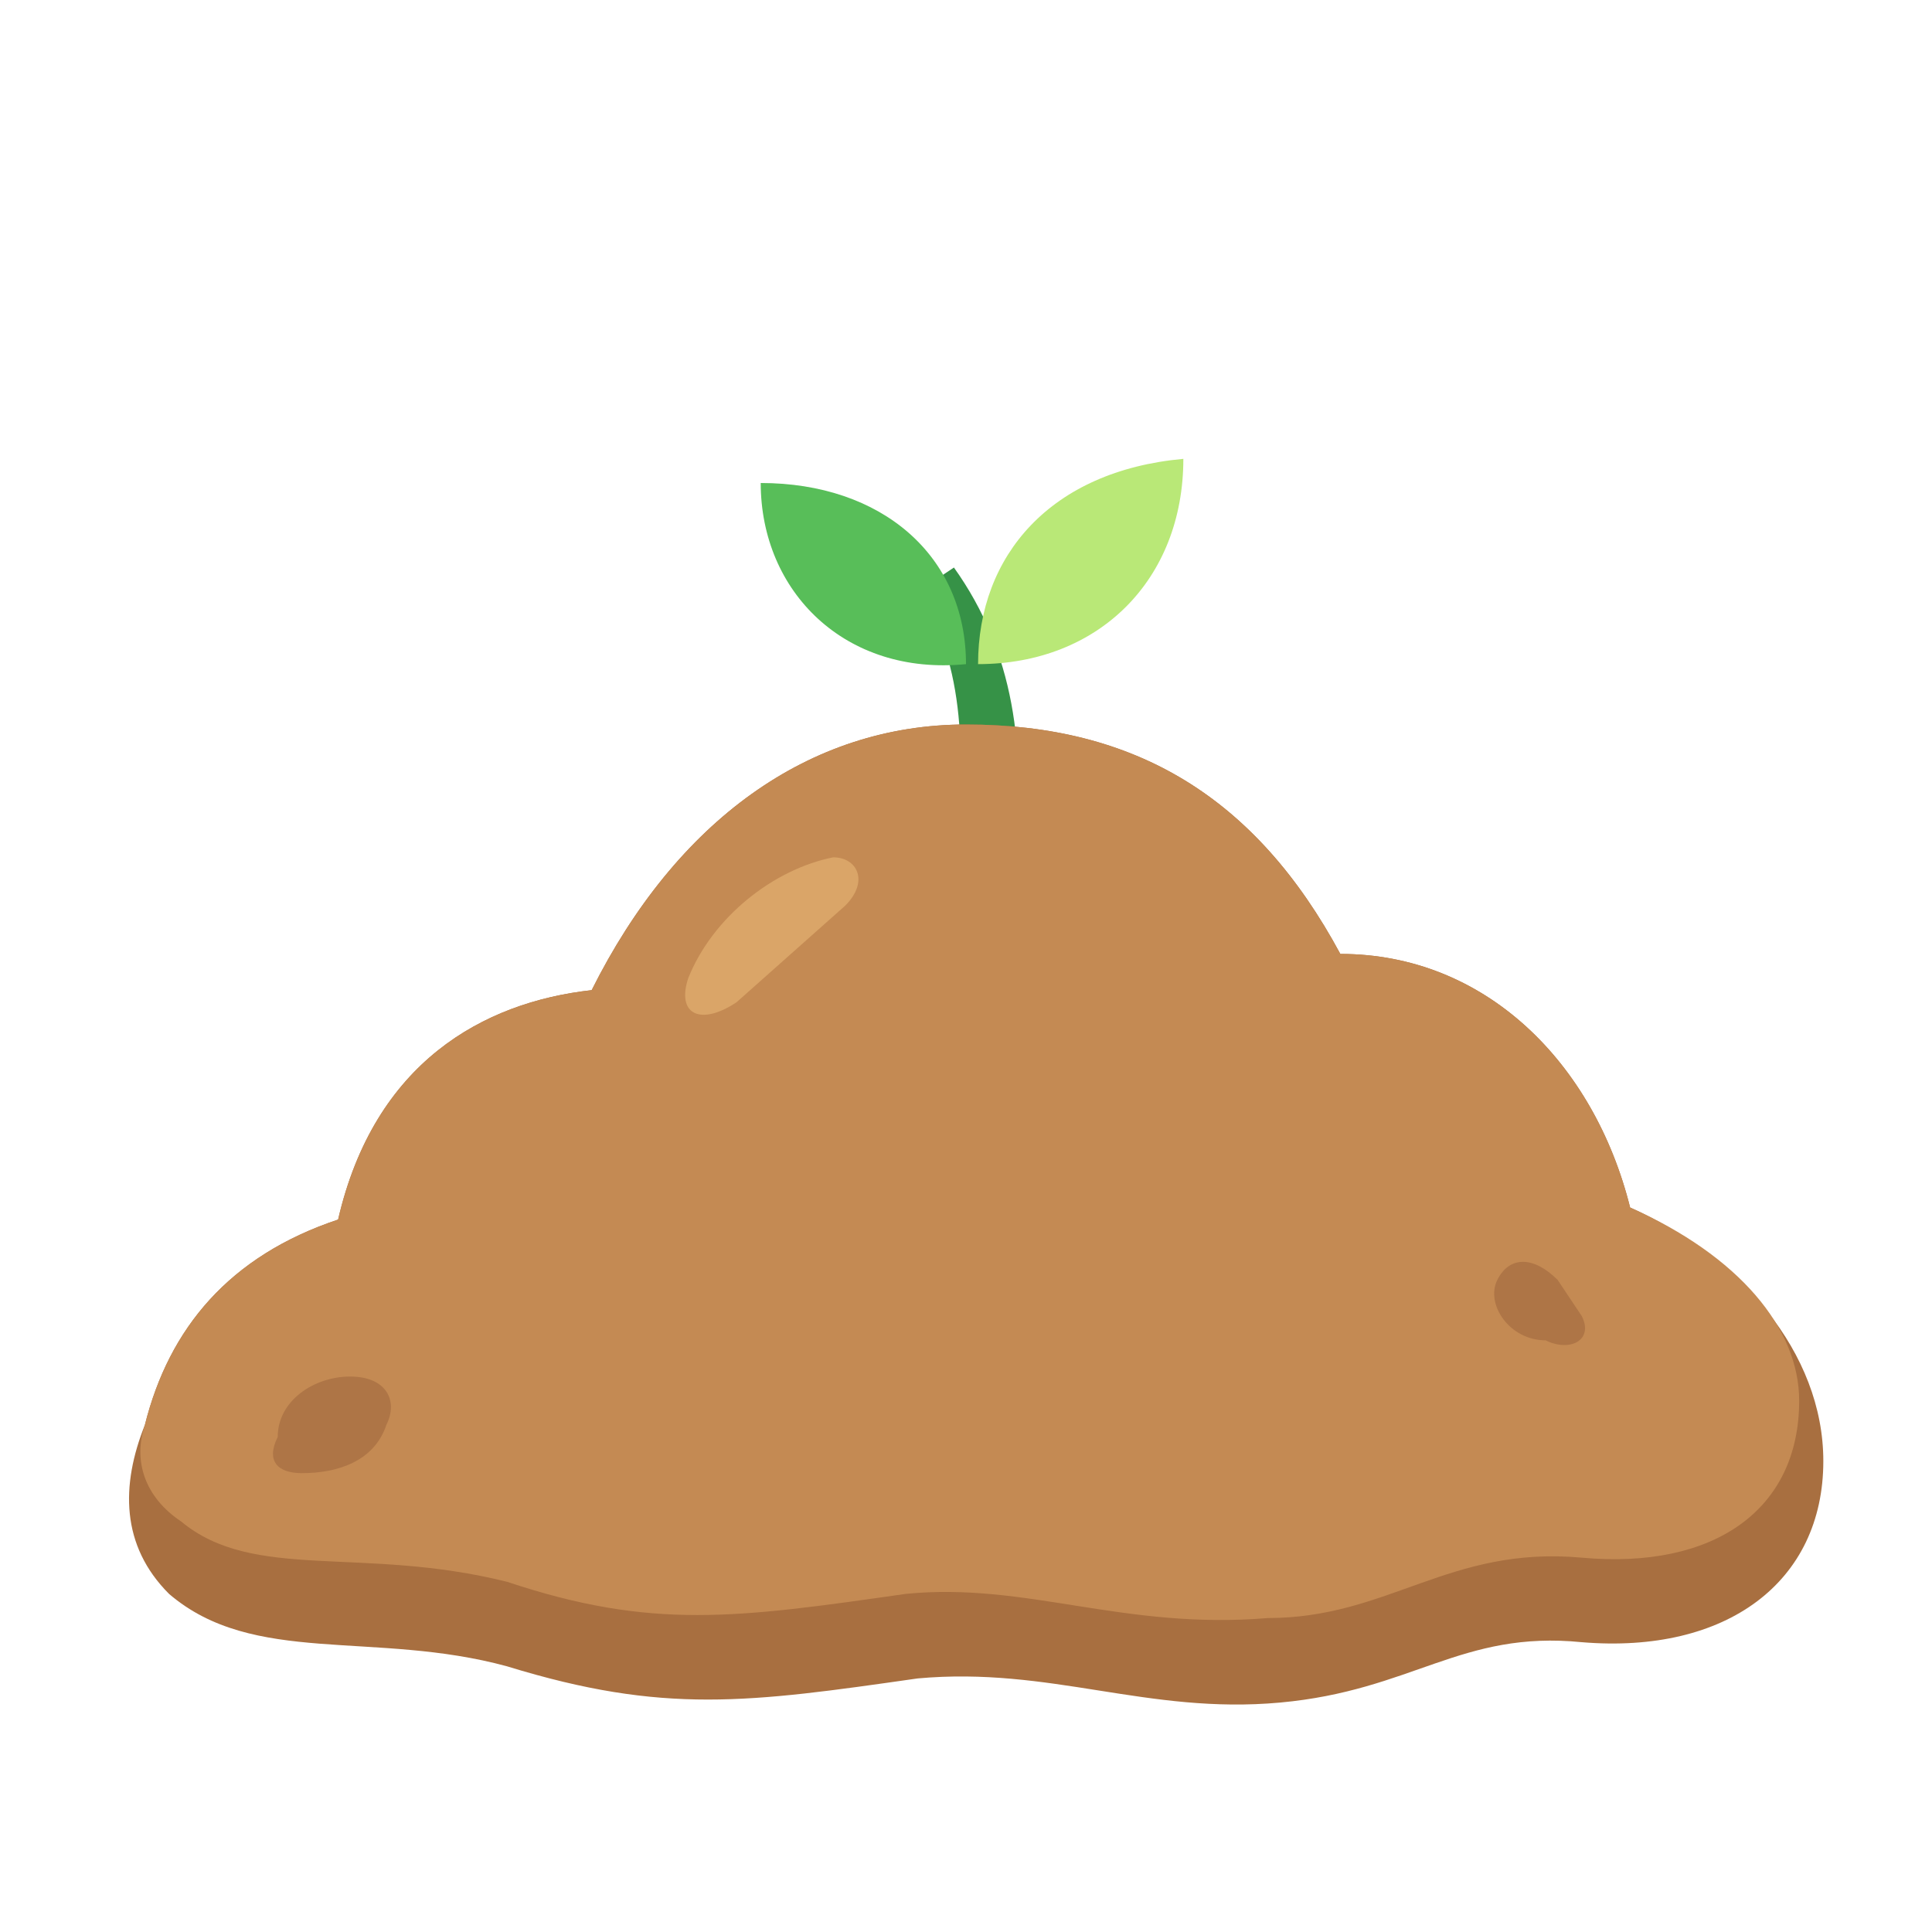
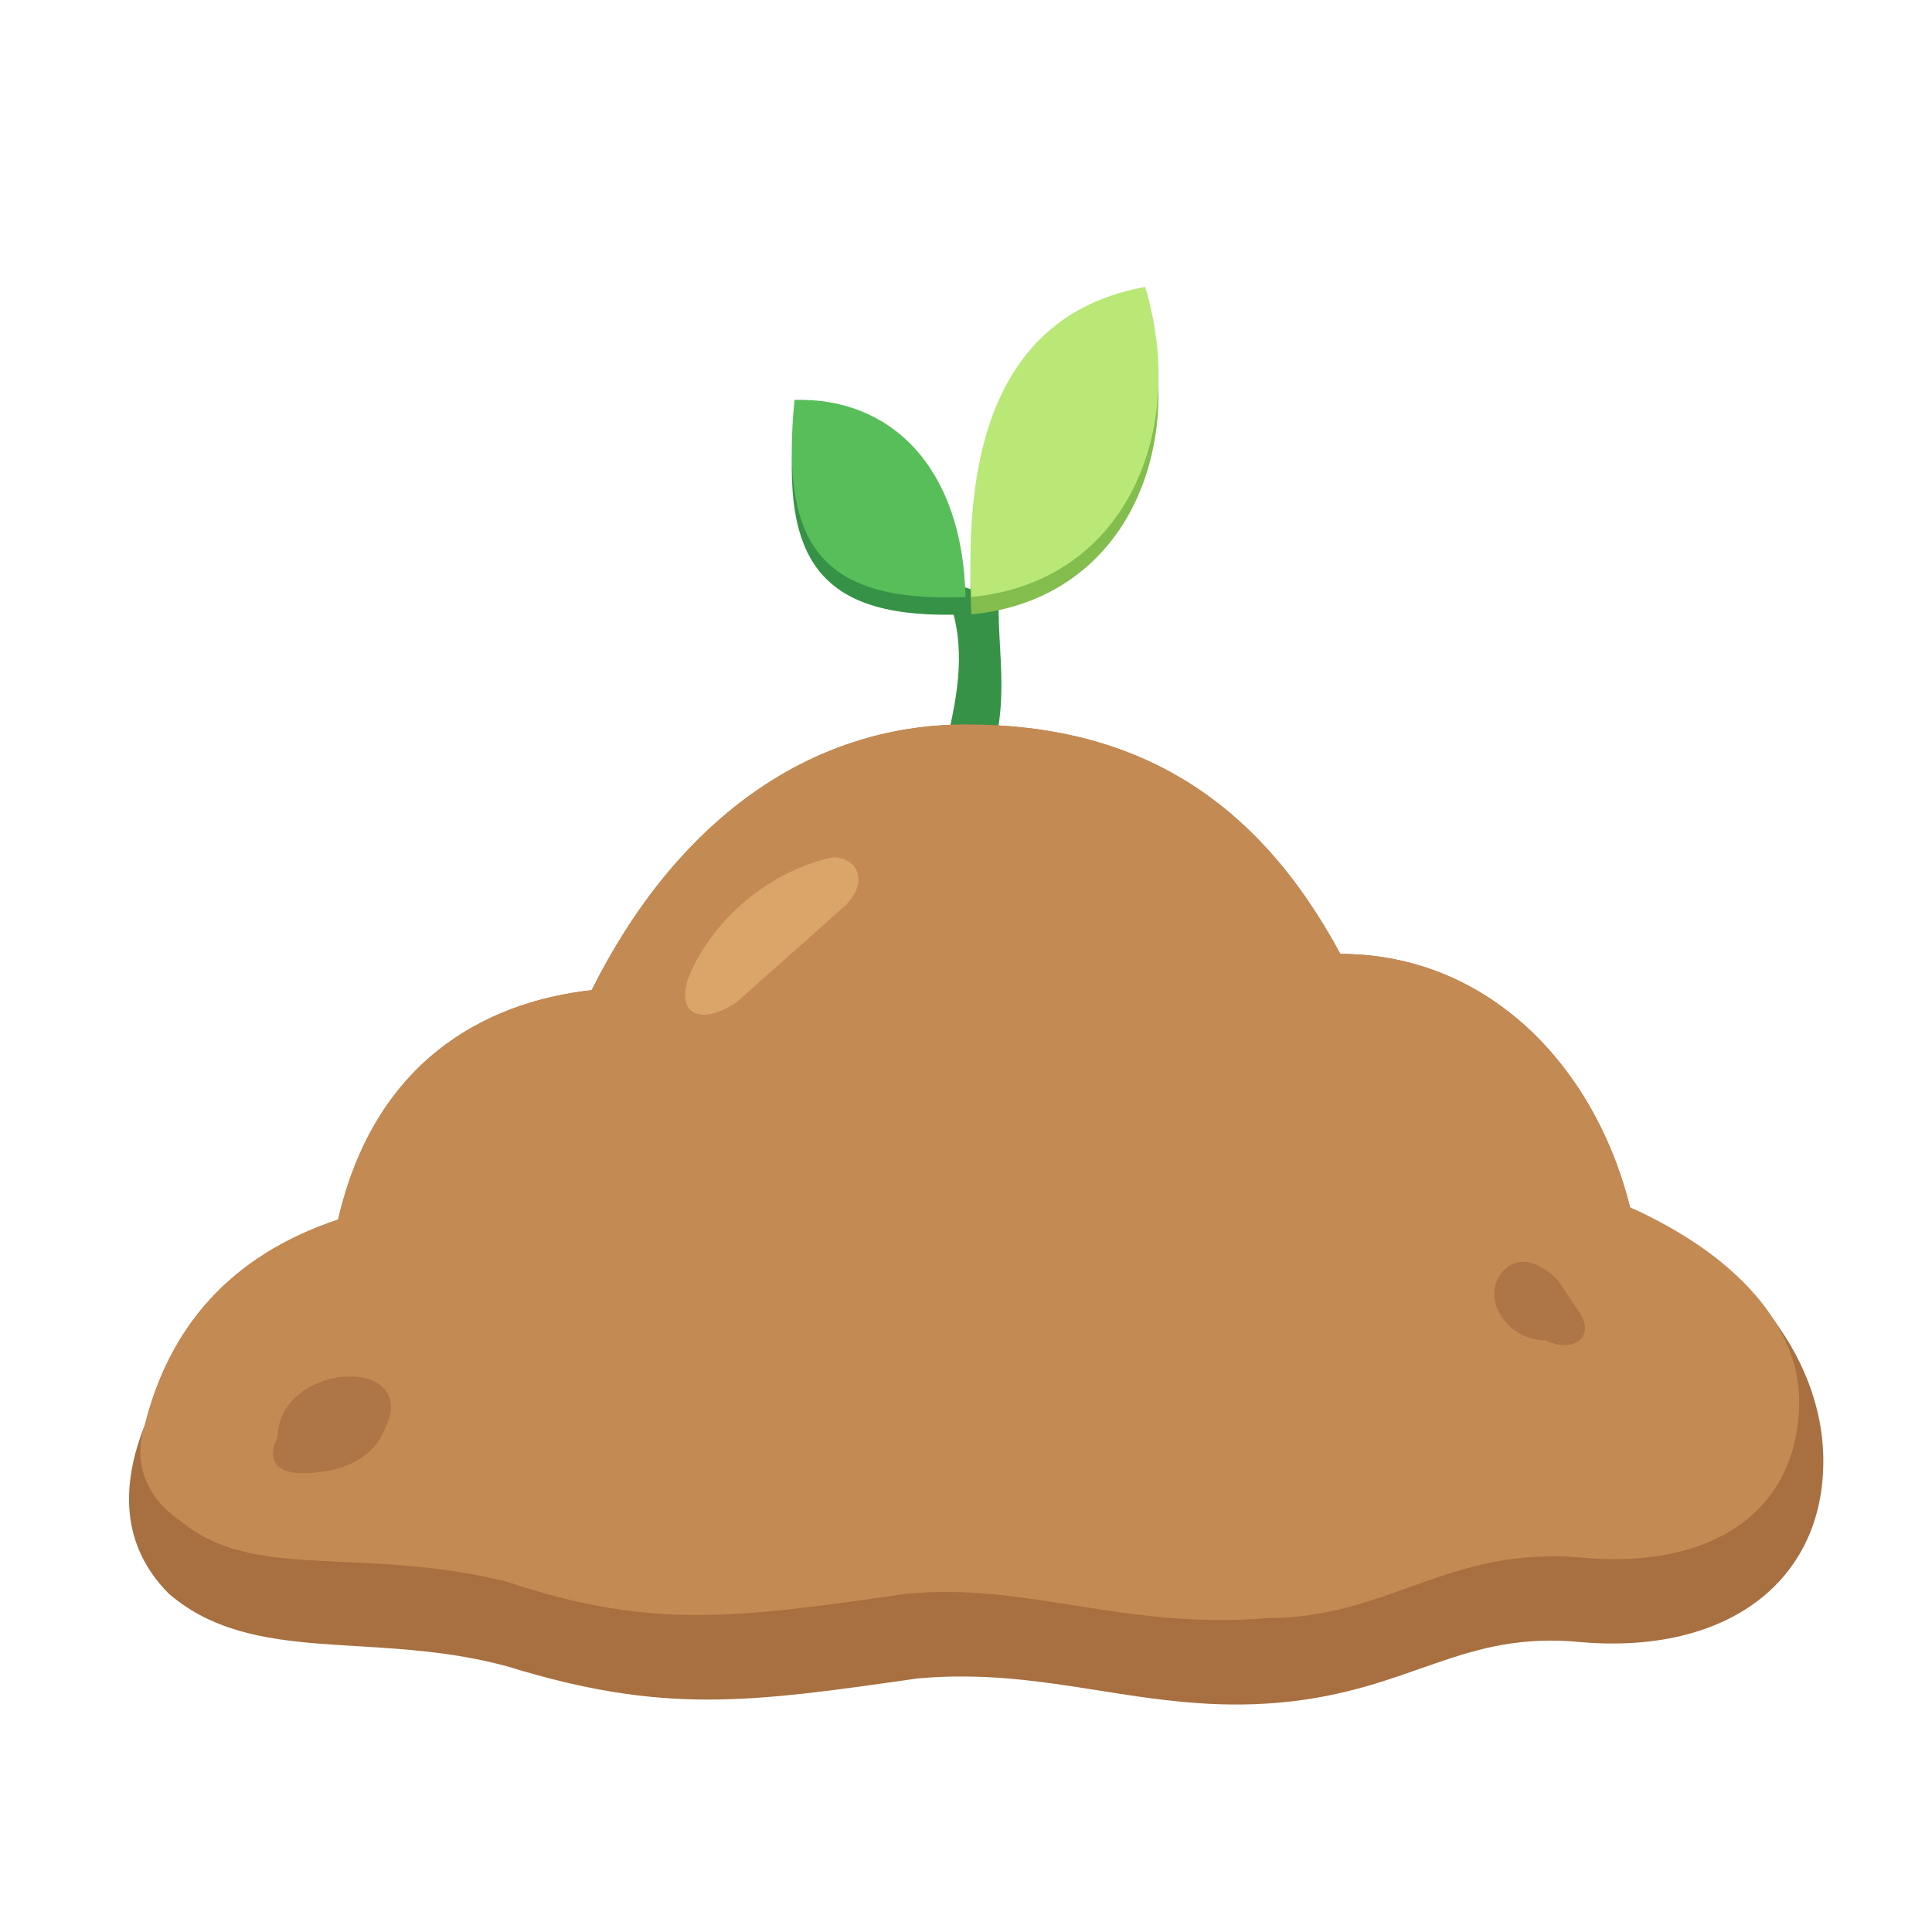
<svg xmlns="http://www.w3.org/2000/svg" viewBox="0 0 160 160" role="img" aria-label="Tierra con un brote diminuto">
-   <path fill="#369247" d="M79 71c1-8 1-16-3-22l3-2c5 7 6 15 5 24Z" />
-   <path fill="#58BE59" d="M80 55c-10 1-17-6-17-15 10 0 17 6 17 15Z" />
-   <path fill="#B9E877" d="M81 55c0-9 6-16 17-17 0 10-7 17-17 17Z" />
+   <path fill="#369247" d="M78 63c1-4 2-8 1-12l-1-3 3 1 2-2c-1 5 1 10-1 16Z" />
+   <g transform="translate(61 18) scale(.24)">
+     <path d="M79 137C29 139 15 119 20 69c33-1 58 23 59 68Z" fill="#369247" />
+     <path d="M81 137c-3-62 16-99 60-107 15 50-7 102-60 107Z" fill="#83BD4D" />
+     <path d="M79 131C29 133 15 113 20 63c33-1 58 23 59 68Z" fill="#58BE59" />
+     <path d="M81 131c-3-62 16-99 60-107 15 50-7 102-60 107Z" fill="#B9E877" />
+   </g>
  <path fill="#A86F40" d="M12 118c2-8 7-14 16-17 3-13 12-18 21-19 7-14 18-22 31-22 14 0 24 6 31 19 12 0 21 9 24 21 9 4 16 12 16 21 0 10-8 16-20 15-10-1-14 4-25 5-11 1-19-3-30-2-14 2-21 3-34-1-11-3-21 0-28-6-4-4-4-9-2-14Z" />
  <path fill="#C48A53" d="M12 118c2-8 7-14 16-17 3-13 12-18 21-19 7-14 18-22 31-22 14 0 24 6 31 19 12 0 21 9 24 21 9 4 14 10 14 16 0 9-7 14-18 13-11-1-16 5-26 5-12 1-20-3-30-2-14 2-21 3-33-1-12-3-21 0-27-5-3-2-4-5-3-8Z" />
  <path fill="#DAA568" d="M57 81c2-5 7-9 12-10 2 0 3 2 1 4l-9 8c-3 2-5 1-4-2Z" />
  <path fill="#AE7546" d="M23 119c0-3 3-5 6-5 3 0 4 2 3 4-1 3-4 4-7 4-2 0-3-1-2-3Zm101-13c1-2 3-2 5 0l2 3c1 2-1 3-3 2-3 0-5-3-4-5Z" />
</svg>
